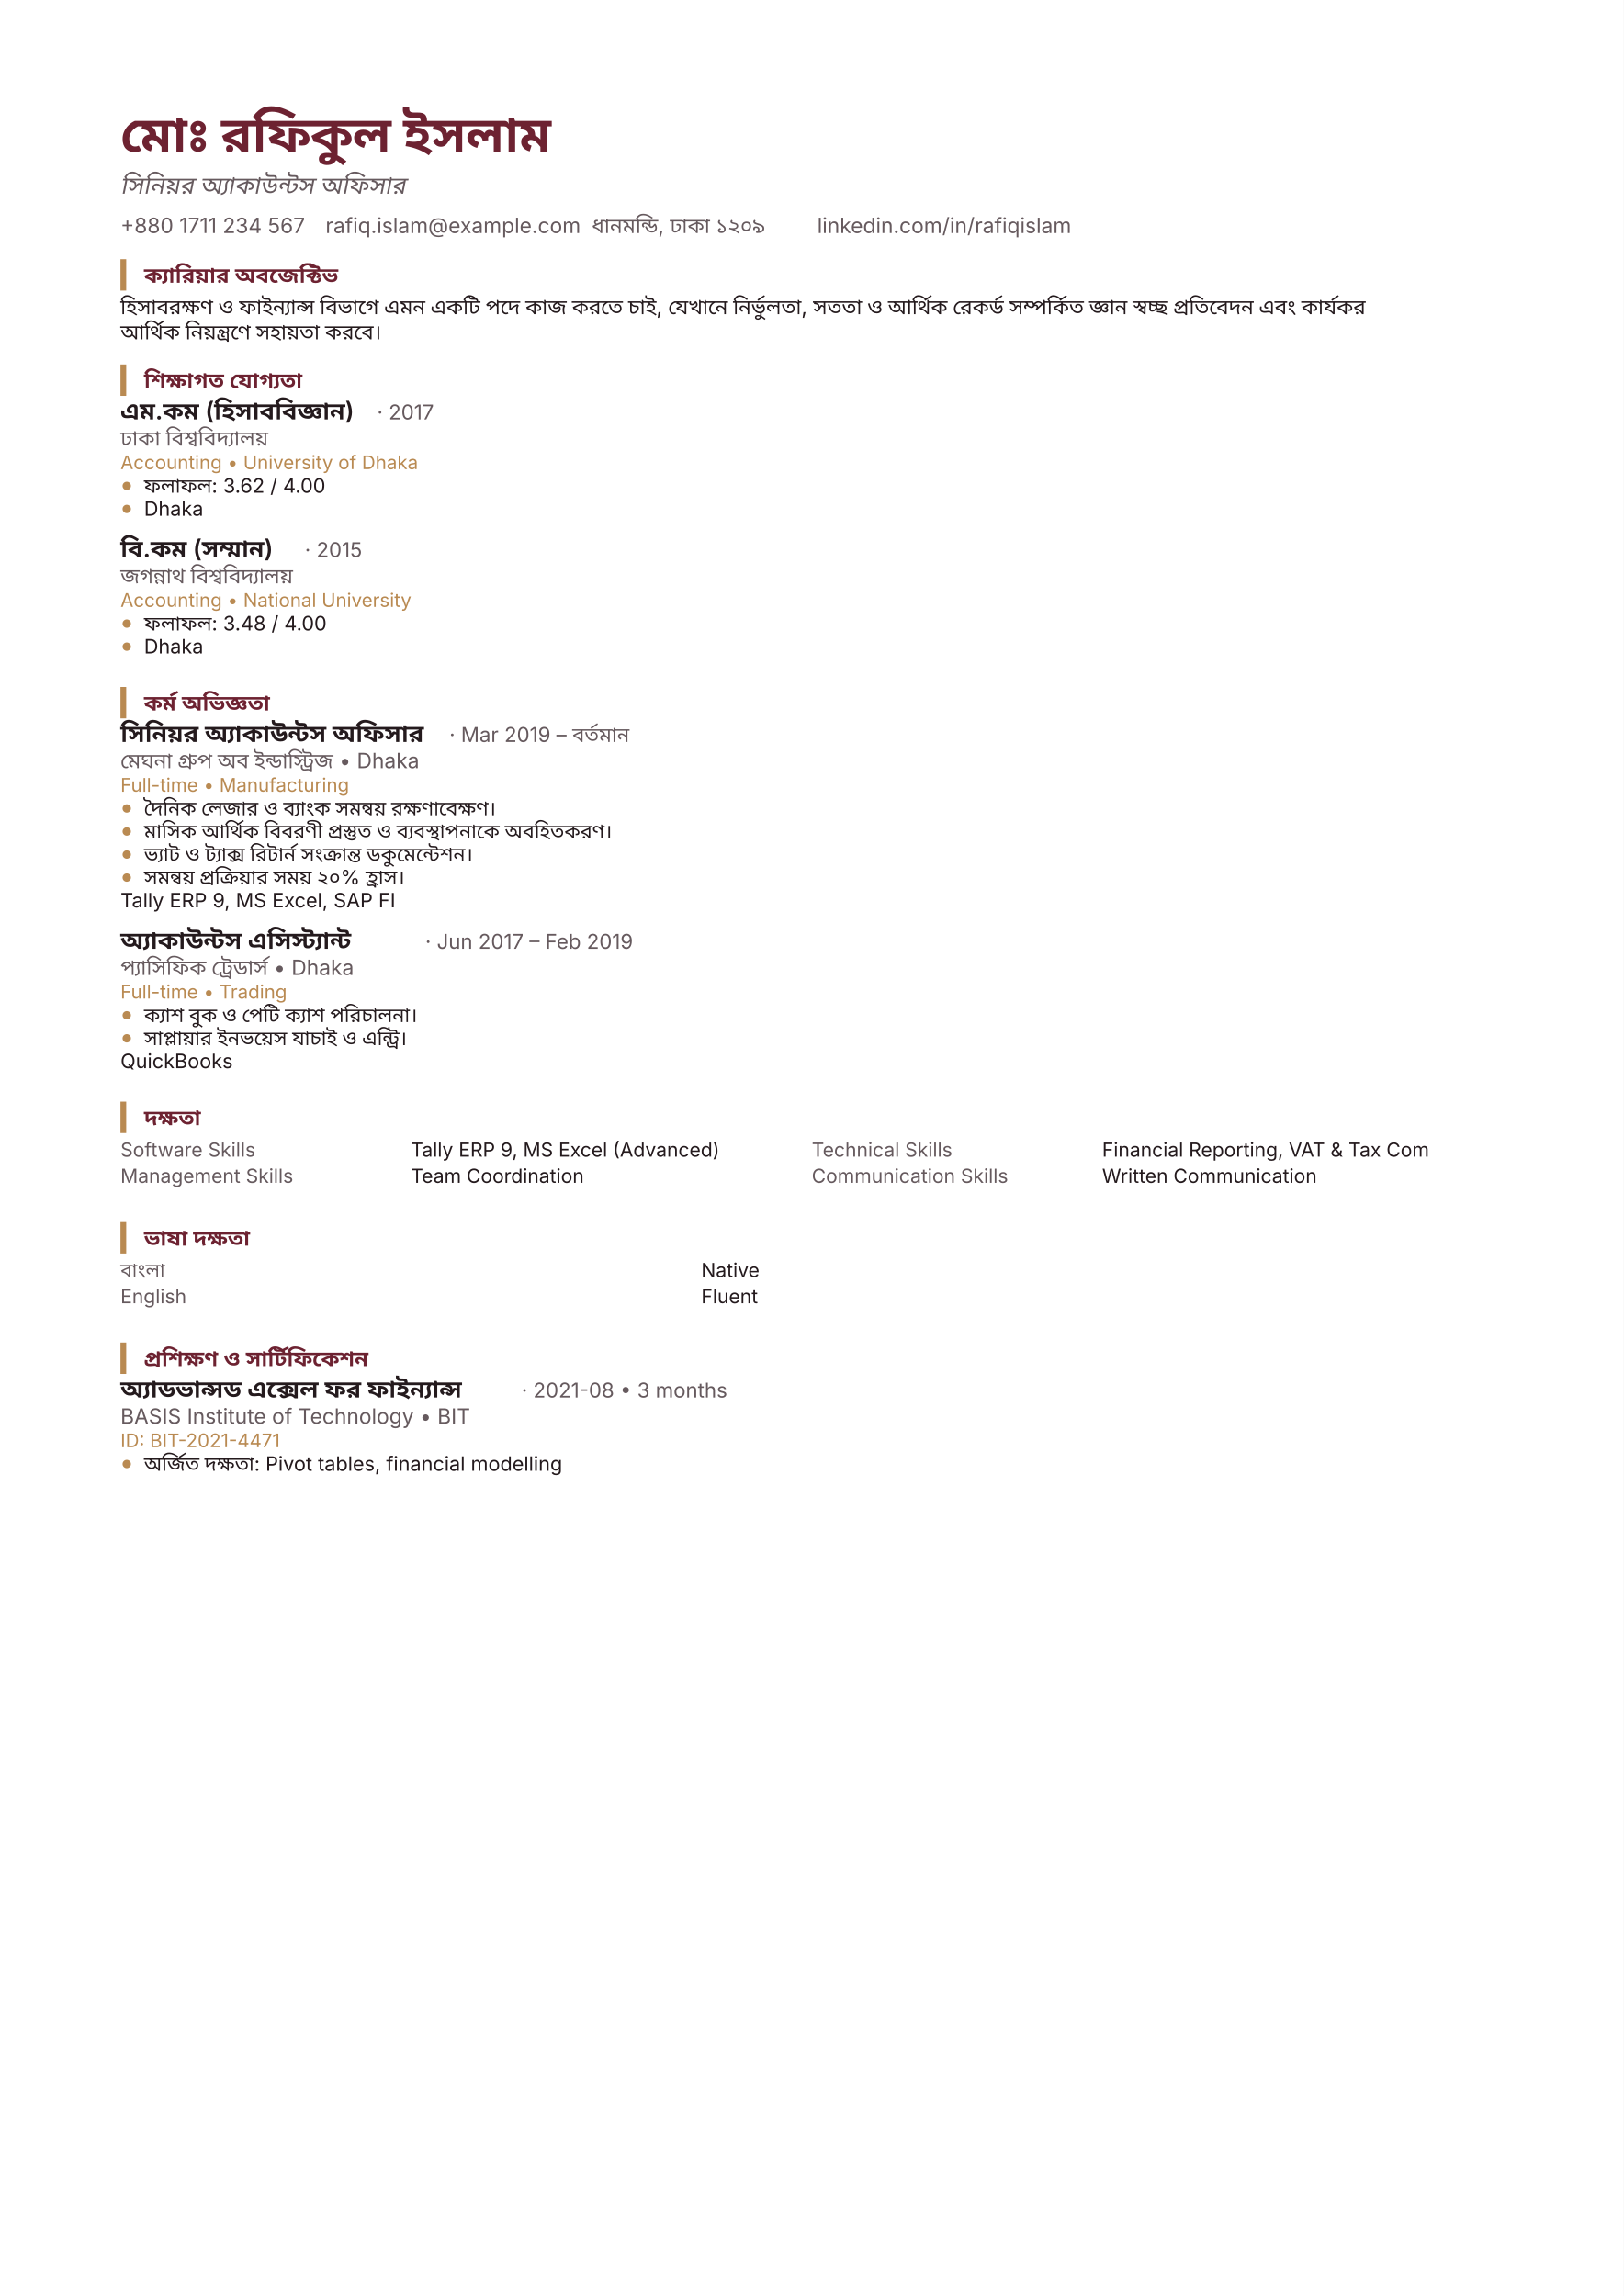
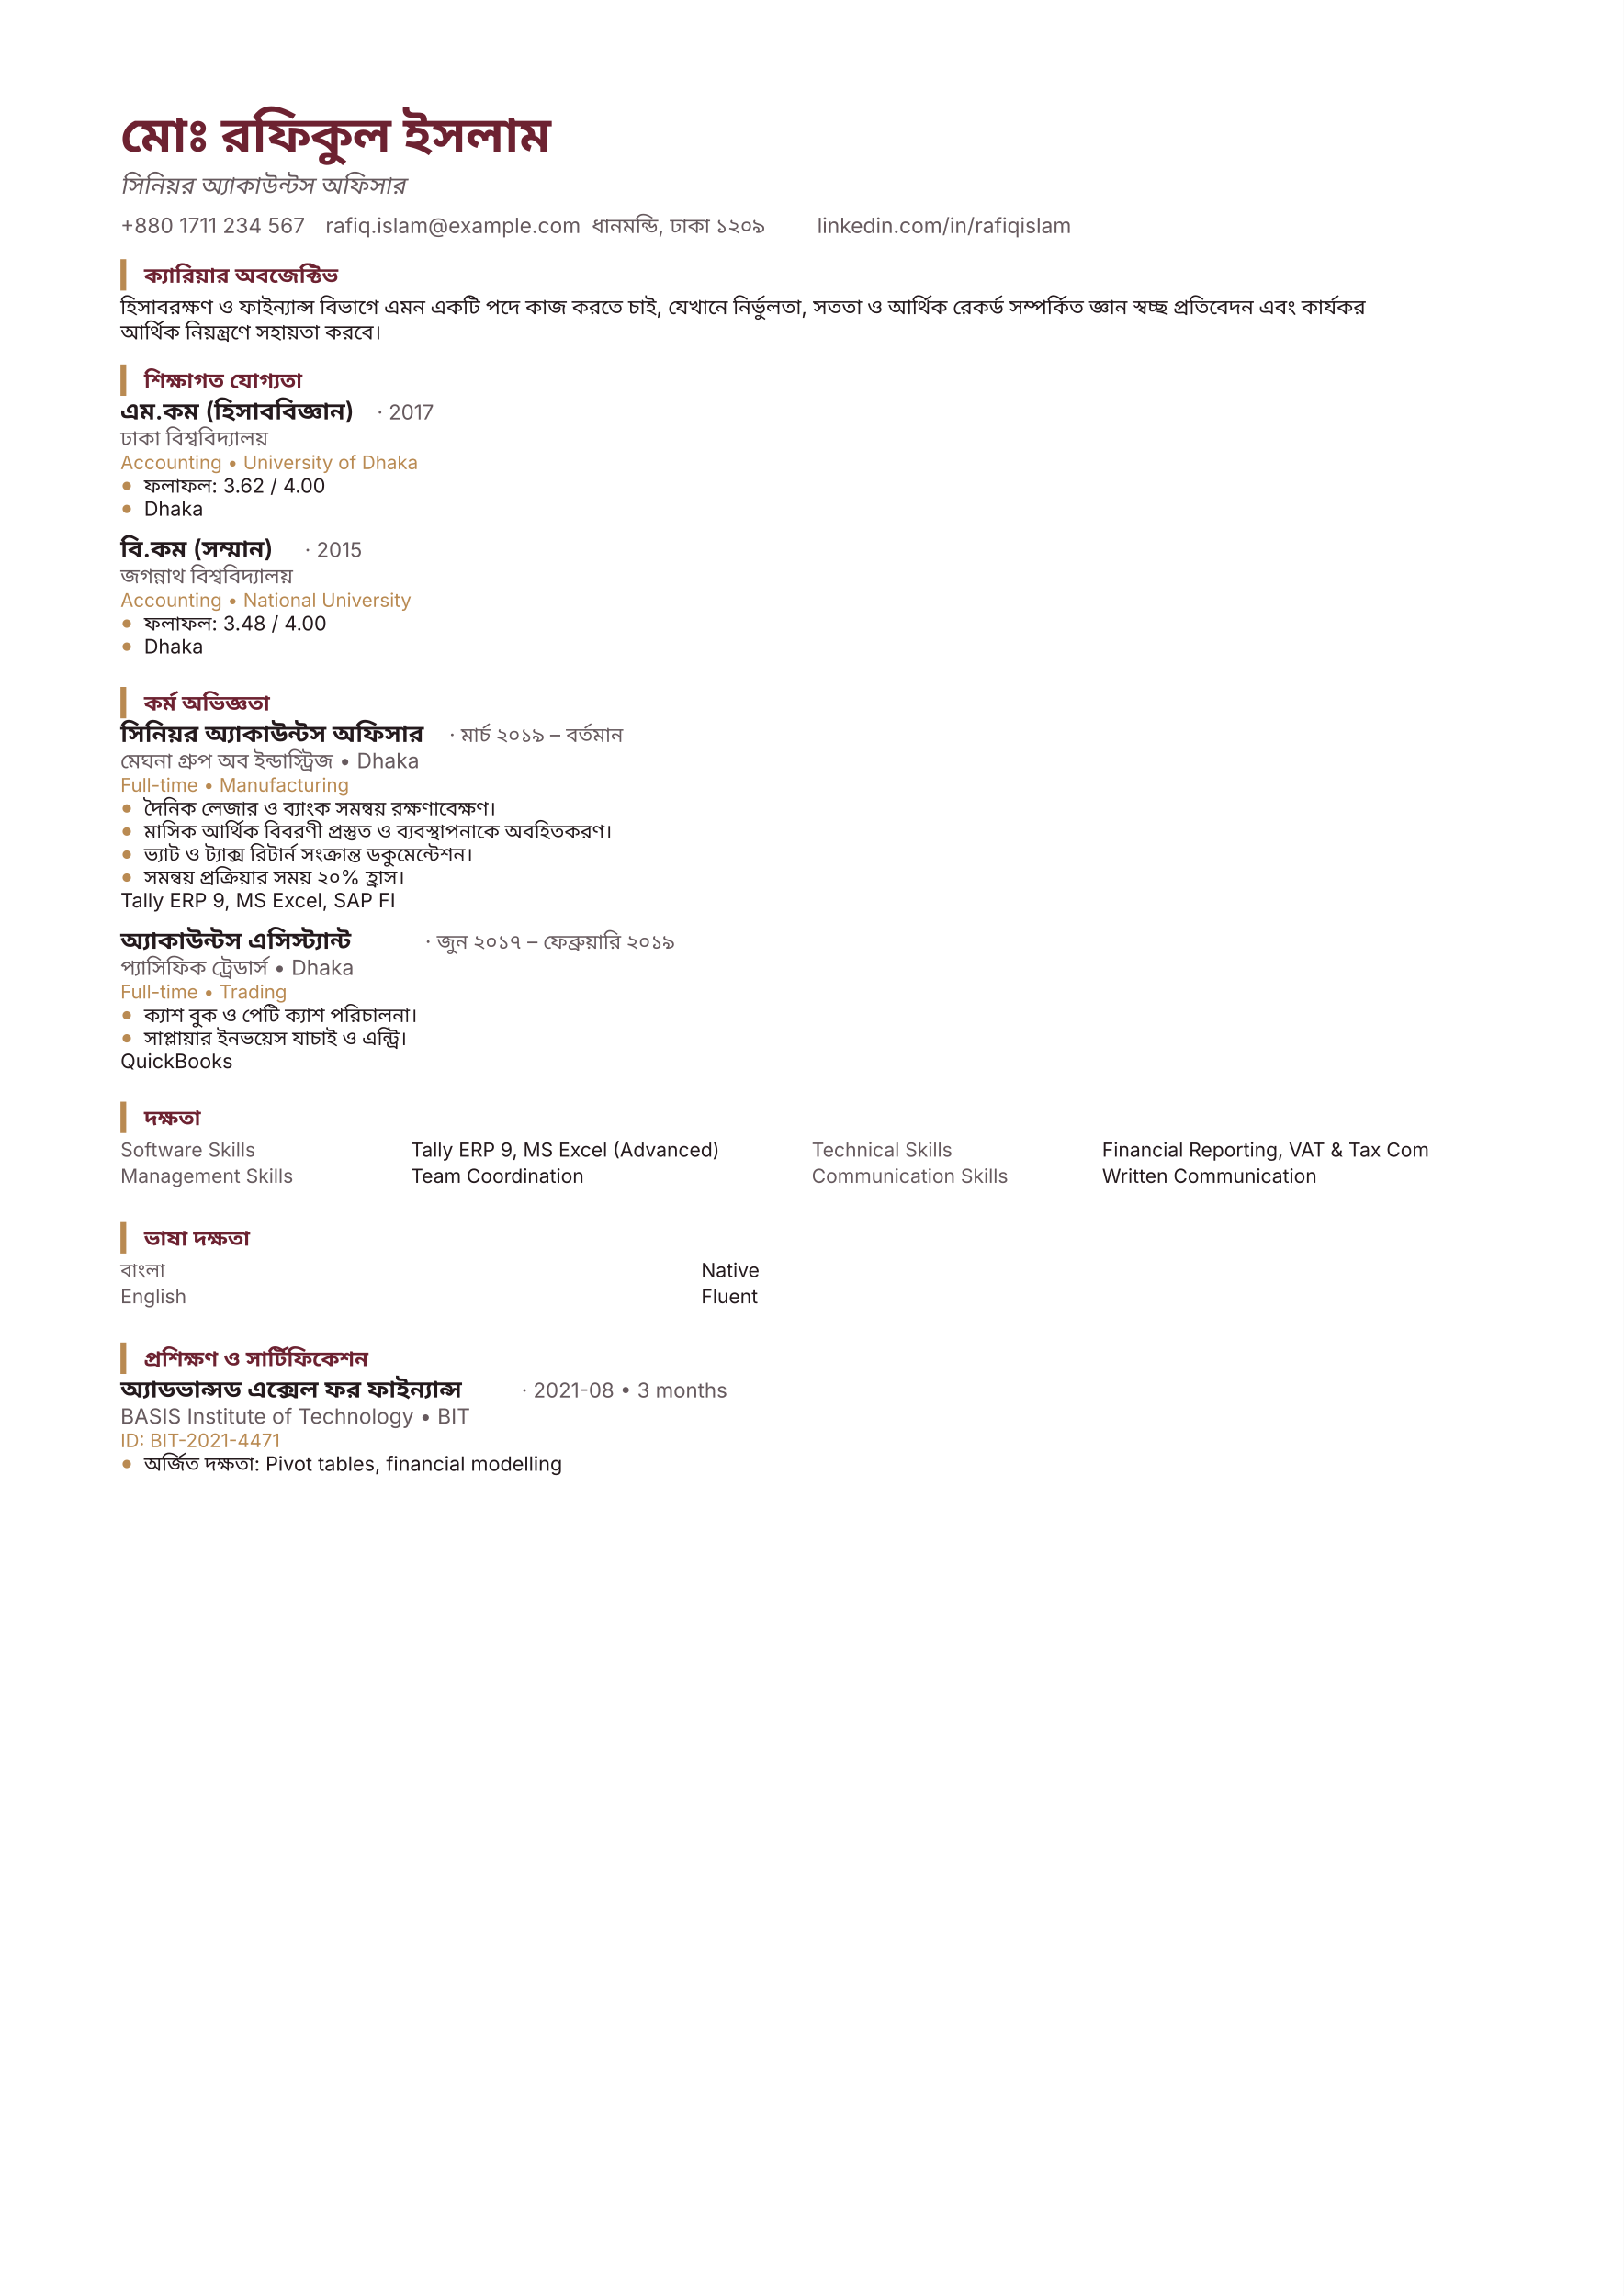
<svg xmlns="http://www.w3.org/2000/svg" width="620" height="877" viewBox="0 0 620 877" role="img" aria-label="CV template preview: Career Achievement">
  <rect width="620" height="877" fill="#ffffff" />
  <rect x="0.0" y="0.0" width="620.0" height="877.0" fill="#ffffff" />
  <text x="46.0" y="58.0" font-family="Inter, Noto Sans Bengali, sans-serif" font-size="19" font-weight="700" fill="#6d2231" letter-spacing="-0.2">মোঃ রফিকুল ইসলাম</text>
  <text x="46.0" y="74.0" font-family="Inter, Noto Sans Bengali, sans-serif" font-size="9.2" font-weight="400" fill="#665a5e" font-style="italic">সিনিয়র অ্যাকাউন্টস অফিসার</text>
  <text x="46.0" y="89.0" font-family="Inter, Noto Sans Bengali, sans-serif" font-size="8" font-weight="400" fill="#665a5e">+880 1711 234 567</text>
  <text x="124.3" y="89.0" font-family="Inter, Noto Sans Bengali, sans-serif" font-size="8" font-weight="400" fill="#665a5e">rafiq.islam@example.com</text>
  <text x="226.0" y="89.0" font-family="Inter, Noto Sans Bengali, sans-serif" font-size="8" font-weight="400" fill="#665a5e">ধানমন্ডি, ঢাকা ১২০৯</text>
  <text x="312.1" y="89.0" font-family="Inter, Noto Sans Bengali, sans-serif" font-size="8" font-weight="400" fill="#665a5e">linkedin.com/in/rafiqislam</text>
  <rect x="46.0" y="99.0" width="2.2" height="12.0" fill="#b98a52" />
  <text x="55.0" y="108.0" font-family="Inter, Noto Sans Bengali, sans-serif" font-size="8.2" font-weight="700" fill="#6d2231">ক্যারিয়ার অবজেক্টিভ</text>
  <text x="46.0" y="120.0" font-family="Inter, Noto Sans Bengali, sans-serif" font-size="7.9" font-weight="400" fill="#241a1d">হিসাবরক্ষণ ও ফাইন্যান্স বিভাগে এমন একটি পদে কাজ করতে চাই, যেখানে নির্ভুলতা, সততা ও আর্থিক রেকর্ড সম্পর্কিত জ্ঞান স্বচ্ছ প্রতিবেদন এবং কার্যকর</text>
  <text x="46.0" y="129.6" font-family="Inter, Noto Sans Bengali, sans-serif" font-size="7.9" font-weight="400" fill="#241a1d">আর্থিক নিয়ন্ত্রণে সহায়তা করবে।</text>
  <rect x="46.0" y="139.2" width="2.2" height="12.0" fill="#b98a52" />
  <text x="55.0" y="148.2" font-family="Inter, Noto Sans Bengali, sans-serif" font-size="8.2" font-weight="700" fill="#6d2231">শিক্ষাগত যোগ্যতা</text>
  <text x="46.0" y="160.2" font-family="Inter, Noto Sans Bengali, sans-serif" font-size="9.2" font-weight="600" fill="#241a1d">এম.কম (হিসাববিজ্ঞান)</text>
  <text x="144.0" y="160.2" font-family="Inter, Noto Sans Bengali, sans-serif" font-size="7.8" font-weight="400" fill="#665a5e">· 2017</text>
  <text x="46.0" y="170.2" font-family="Inter, Noto Sans Bengali, sans-serif" font-size="8" font-weight="400" fill="#665a5e">ঢাকা বিশ্ববিদ্যালয়</text>
  <text x="46.0" y="179.2" font-family="Inter, Noto Sans Bengali, sans-serif" font-size="7.2" font-weight="400" fill="#b98a52">Accounting • University of Dhaka</text>
  <circle cx="48.4" cy="185.6" r="1.6" fill="#b98a52" />
  <text x="55.0" y="188.2" font-family="Inter, Noto Sans Bengali, sans-serif" font-size="7.6" font-weight="400" fill="#241a1d">ফলাফল: 3.62 / 4.00</text>
  <circle cx="48.4" cy="194.4" r="1.6" fill="#b98a52" />
  <text x="55.0" y="197.0" font-family="Inter, Noto Sans Bengali, sans-serif" font-size="7.6" font-weight="400" fill="#241a1d">Dhaka</text>
  <text x="46.0" y="212.8" font-family="Inter, Noto Sans Bengali, sans-serif" font-size="9.2" font-weight="600" fill="#241a1d">বি.কম (সম্মান)</text>
  <text x="116.4" y="212.8" font-family="Inter, Noto Sans Bengali, sans-serif" font-size="7.8" font-weight="400" fill="#665a5e">· 2015</text>
  <text x="46.0" y="222.8" font-family="Inter, Noto Sans Bengali, sans-serif" font-size="8" font-weight="400" fill="#665a5e">জগন্নাথ বিশ্ববিদ্যালয়</text>
  <text x="46.0" y="231.8" font-family="Inter, Noto Sans Bengali, sans-serif" font-size="7.2" font-weight="400" fill="#b98a52">Accounting • National University</text>
  <circle cx="48.4" cy="238.2" r="1.6" fill="#b98a52" />
  <text x="55.0" y="240.8" font-family="Inter, Noto Sans Bengali, sans-serif" font-size="7.6" font-weight="400" fill="#241a1d">ফলাফল: 3.48 / 4.00</text>
  <circle cx="48.4" cy="247.0" r="1.6" fill="#b98a52" />
  <text x="55.0" y="249.6" font-family="Inter, Noto Sans Bengali, sans-serif" font-size="7.6" font-weight="400" fill="#241a1d">Dhaka</text>
  <rect x="46.0" y="262.4" width="2.2" height="12.0" fill="#b98a52" />
  <text x="55.0" y="271.4" font-family="Inter, Noto Sans Bengali, sans-serif" font-size="8.2" font-weight="700" fill="#6d2231">কর্ম অভিজ্ঞতা</text>
  <text x="46.0" y="283.4" font-family="Inter, Noto Sans Bengali, sans-serif" font-size="9.2" font-weight="600" fill="#241a1d">সিনিয়র অ্যাকাউন্টস অফিসার</text>
-   <text x="171.6" y="283.4" font-family="Inter, Noto Sans Bengali, sans-serif" font-size="7.8" font-weight="400" fill="#665a5e">· Mar 2019 – বর্তমান</text>
+   <text x="171.6" y="283.4" font-family="Inter, Noto Sans Bengali, sans-serif" font-size="7.8" font-weight="400" fill="#665a5e">· মার্চ ২০১৯ – বর্তমান</text>
  <text x="46.0" y="293.4" font-family="Inter, Noto Sans Bengali, sans-serif" font-size="8" font-weight="400" fill="#665a5e">মেঘনা গ্রুপ অব ইন্ডাস্ট্রিজ • Dhaka</text>
  <text x="46.0" y="302.4" font-family="Inter, Noto Sans Bengali, sans-serif" font-size="7.2" font-weight="400" fill="#b98a52">Full-time • Manufacturing</text>
  <circle cx="48.4" cy="308.8" r="1.6" fill="#b98a52" />
  <text x="55.0" y="311.4" font-family="Inter, Noto Sans Bengali, sans-serif" font-size="7.6" font-weight="400" fill="#241a1d">দৈনিক লেজার ও ব্যাংক সমন্বয় রক্ষণাবেক্ষণ।</text>
  <circle cx="48.4" cy="317.6" r="1.6" fill="#b98a52" />
  <text x="55.0" y="320.2" font-family="Inter, Noto Sans Bengali, sans-serif" font-size="7.6" font-weight="400" fill="#241a1d">মাসিক আর্থিক বিবরণী প্রস্তুত ও ব্যবস্থাপনাকে অবহিতকরণ।</text>
  <circle cx="48.4" cy="326.4" r="1.6" fill="#b98a52" />
  <text x="55.0" y="329.0" font-family="Inter, Noto Sans Bengali, sans-serif" font-size="7.6" font-weight="400" fill="#241a1d">ভ্যাট ও ট্যাক্স রিটার্ন সংক্রান্ত ডকুমেন্টেশন।</text>
  <circle cx="48.4" cy="335.2" r="1.6" fill="#b98a52" />
  <text x="55.0" y="337.8" font-family="Inter, Noto Sans Bengali, sans-serif" font-size="7.6" font-weight="400" fill="#241a1d">সমন্বয় প্রক্রিয়ার সময় ২০% হ্রাস।</text>
  <text x="46.0" y="346.6" font-family="Inter, Noto Sans Bengali, sans-serif" font-size="7.6" font-weight="400" fill="#241a1d">Tally ERP 9, MS Excel, SAP FI</text>
  <text x="46.0" y="362.4" font-family="Inter, Noto Sans Bengali, sans-serif" font-size="9.2" font-weight="600" fill="#241a1d">অ্যাকাউন্টস এসিস্ট্যান্ট</text>
-   <text x="162.4" y="362.4" font-family="Inter, Noto Sans Bengali, sans-serif" font-size="7.8" font-weight="400" fill="#665a5e">· Jun 2017 – Feb 2019</text>
+   <text x="162.4" y="362.4" font-family="Inter, Noto Sans Bengali, sans-serif" font-size="7.8" font-weight="400" fill="#665a5e">· জুন ২০১৭ – ফেব্রুয়ারি ২০১৯</text>
  <text x="46.0" y="372.4" font-family="Inter, Noto Sans Bengali, sans-serif" font-size="8" font-weight="400" fill="#665a5e">প্যাসিফিক ট্রেডার্স • Dhaka</text>
  <text x="46.0" y="381.4" font-family="Inter, Noto Sans Bengali, sans-serif" font-size="7.2" font-weight="400" fill="#b98a52">Full-time • Trading</text>
  <circle cx="48.4" cy="387.8" r="1.6" fill="#b98a52" />
  <text x="55.0" y="390.4" font-family="Inter, Noto Sans Bengali, sans-serif" font-size="7.6" font-weight="400" fill="#241a1d">ক্যাশ বুক ও পেটি ক্যাশ পরিচালনা।</text>
  <circle cx="48.4" cy="396.6" r="1.6" fill="#b98a52" />
  <text x="55.0" y="399.2" font-family="Inter, Noto Sans Bengali, sans-serif" font-size="7.6" font-weight="400" fill="#241a1d">সাপ্লায়ার ইনভয়েস যাচাই ও এন্ট্রি।</text>
  <text x="46.0" y="408.0" font-family="Inter, Noto Sans Bengali, sans-serif" font-size="7.6" font-weight="400" fill="#241a1d">QuickBooks</text>
  <rect x="46.0" y="420.8" width="2.2" height="12.0" fill="#b98a52" />
  <text x="55.0" y="429.8" font-family="Inter, Noto Sans Bengali, sans-serif" font-size="8.2" font-weight="700" fill="#6d2231">দক্ষতা</text>
  <text x="46.0" y="441.8" font-family="Inter, Noto Sans Bengali, sans-serif" font-size="7.4" font-weight="400" fill="#665a5e">Software Skills</text>
  <text x="156.9" y="441.8" font-family="Inter, Noto Sans Bengali, sans-serif" font-size="7.4" font-weight="400" fill="#241a1d">Tally ERP 9, MS Excel (Advanced)</text>
  <text x="310.0" y="441.8" font-family="Inter, Noto Sans Bengali, sans-serif" font-size="7.4" font-weight="400" fill="#665a5e">Technical Skills</text>
  <text x="420.9" y="441.8" font-family="Inter, Noto Sans Bengali, sans-serif" font-size="7.4" font-weight="400" fill="#241a1d">Financial Reporting, VAT &amp; Tax Com</text>
  <text x="46.0" y="451.8" font-family="Inter, Noto Sans Bengali, sans-serif" font-size="7.4" font-weight="400" fill="#665a5e">Management Skills</text>
  <text x="156.9" y="451.8" font-family="Inter, Noto Sans Bengali, sans-serif" font-size="7.4" font-weight="400" fill="#241a1d">Team Coordination</text>
  <text x="310.0" y="451.8" font-family="Inter, Noto Sans Bengali, sans-serif" font-size="7.4" font-weight="400" fill="#665a5e">Communication Skills</text>
  <text x="420.9" y="451.8" font-family="Inter, Noto Sans Bengali, sans-serif" font-size="7.4" font-weight="400" fill="#241a1d">Written Communication</text>
  <rect x="46.0" y="466.8" width="2.2" height="12.0" fill="#b98a52" />
  <text x="55.0" y="475.8" font-family="Inter, Noto Sans Bengali, sans-serif" font-size="8.2" font-weight="700" fill="#6d2231">ভাষা দক্ষতা</text>
  <text x="46.0" y="487.8" font-family="Inter, Noto Sans Bengali, sans-serif" font-size="7.4" font-weight="400" fill="#665a5e">বাংলা</text>
  <text x="267.8" y="487.8" font-family="Inter, Noto Sans Bengali, sans-serif" font-size="7.4" font-weight="400" fill="#241a1d">Native</text>
  <text x="46.0" y="497.8" font-family="Inter, Noto Sans Bengali, sans-serif" font-size="7.4" font-weight="400" fill="#665a5e">English</text>
  <text x="267.8" y="497.8" font-family="Inter, Noto Sans Bengali, sans-serif" font-size="7.4" font-weight="400" fill="#241a1d">Fluent</text>
  <rect x="46.0" y="512.8" width="2.2" height="12.0" fill="#b98a52" />
  <text x="55.0" y="521.8" font-family="Inter, Noto Sans Bengali, sans-serif" font-size="8.2" font-weight="700" fill="#6d2231">প্রশিক্ষণ ও সার্টিফিকেশন</text>
  <text x="46.0" y="533.8" font-family="Inter, Noto Sans Bengali, sans-serif" font-size="9.2" font-weight="600" fill="#241a1d">অ্যাডভান্সড এক্সেল ফর ফাইন্যান্স</text>
  <text x="199.2" y="533.8" font-family="Inter, Noto Sans Bengali, sans-serif" font-size="7.8" font-weight="400" fill="#665a5e">· 2021-08 • 3 months</text>
  <text x="46.0" y="543.8" font-family="Inter, Noto Sans Bengali, sans-serif" font-size="8" font-weight="400" fill="#665a5e">BASIS Institute of Technology • BIT</text>
  <text x="46.0" y="552.8" font-family="Inter, Noto Sans Bengali, sans-serif" font-size="7.2" font-weight="400" fill="#b98a52">ID: BIT-2021-4471</text>
  <circle cx="48.4" cy="559.2" r="1.6" fill="#b98a52" />
  <text x="55.0" y="561.8" font-family="Inter, Noto Sans Bengali, sans-serif" font-size="7.6" font-weight="400" fill="#241a1d">অর্জিত দক্ষতা: Pivot tables, financial modelling</text>
</svg>
